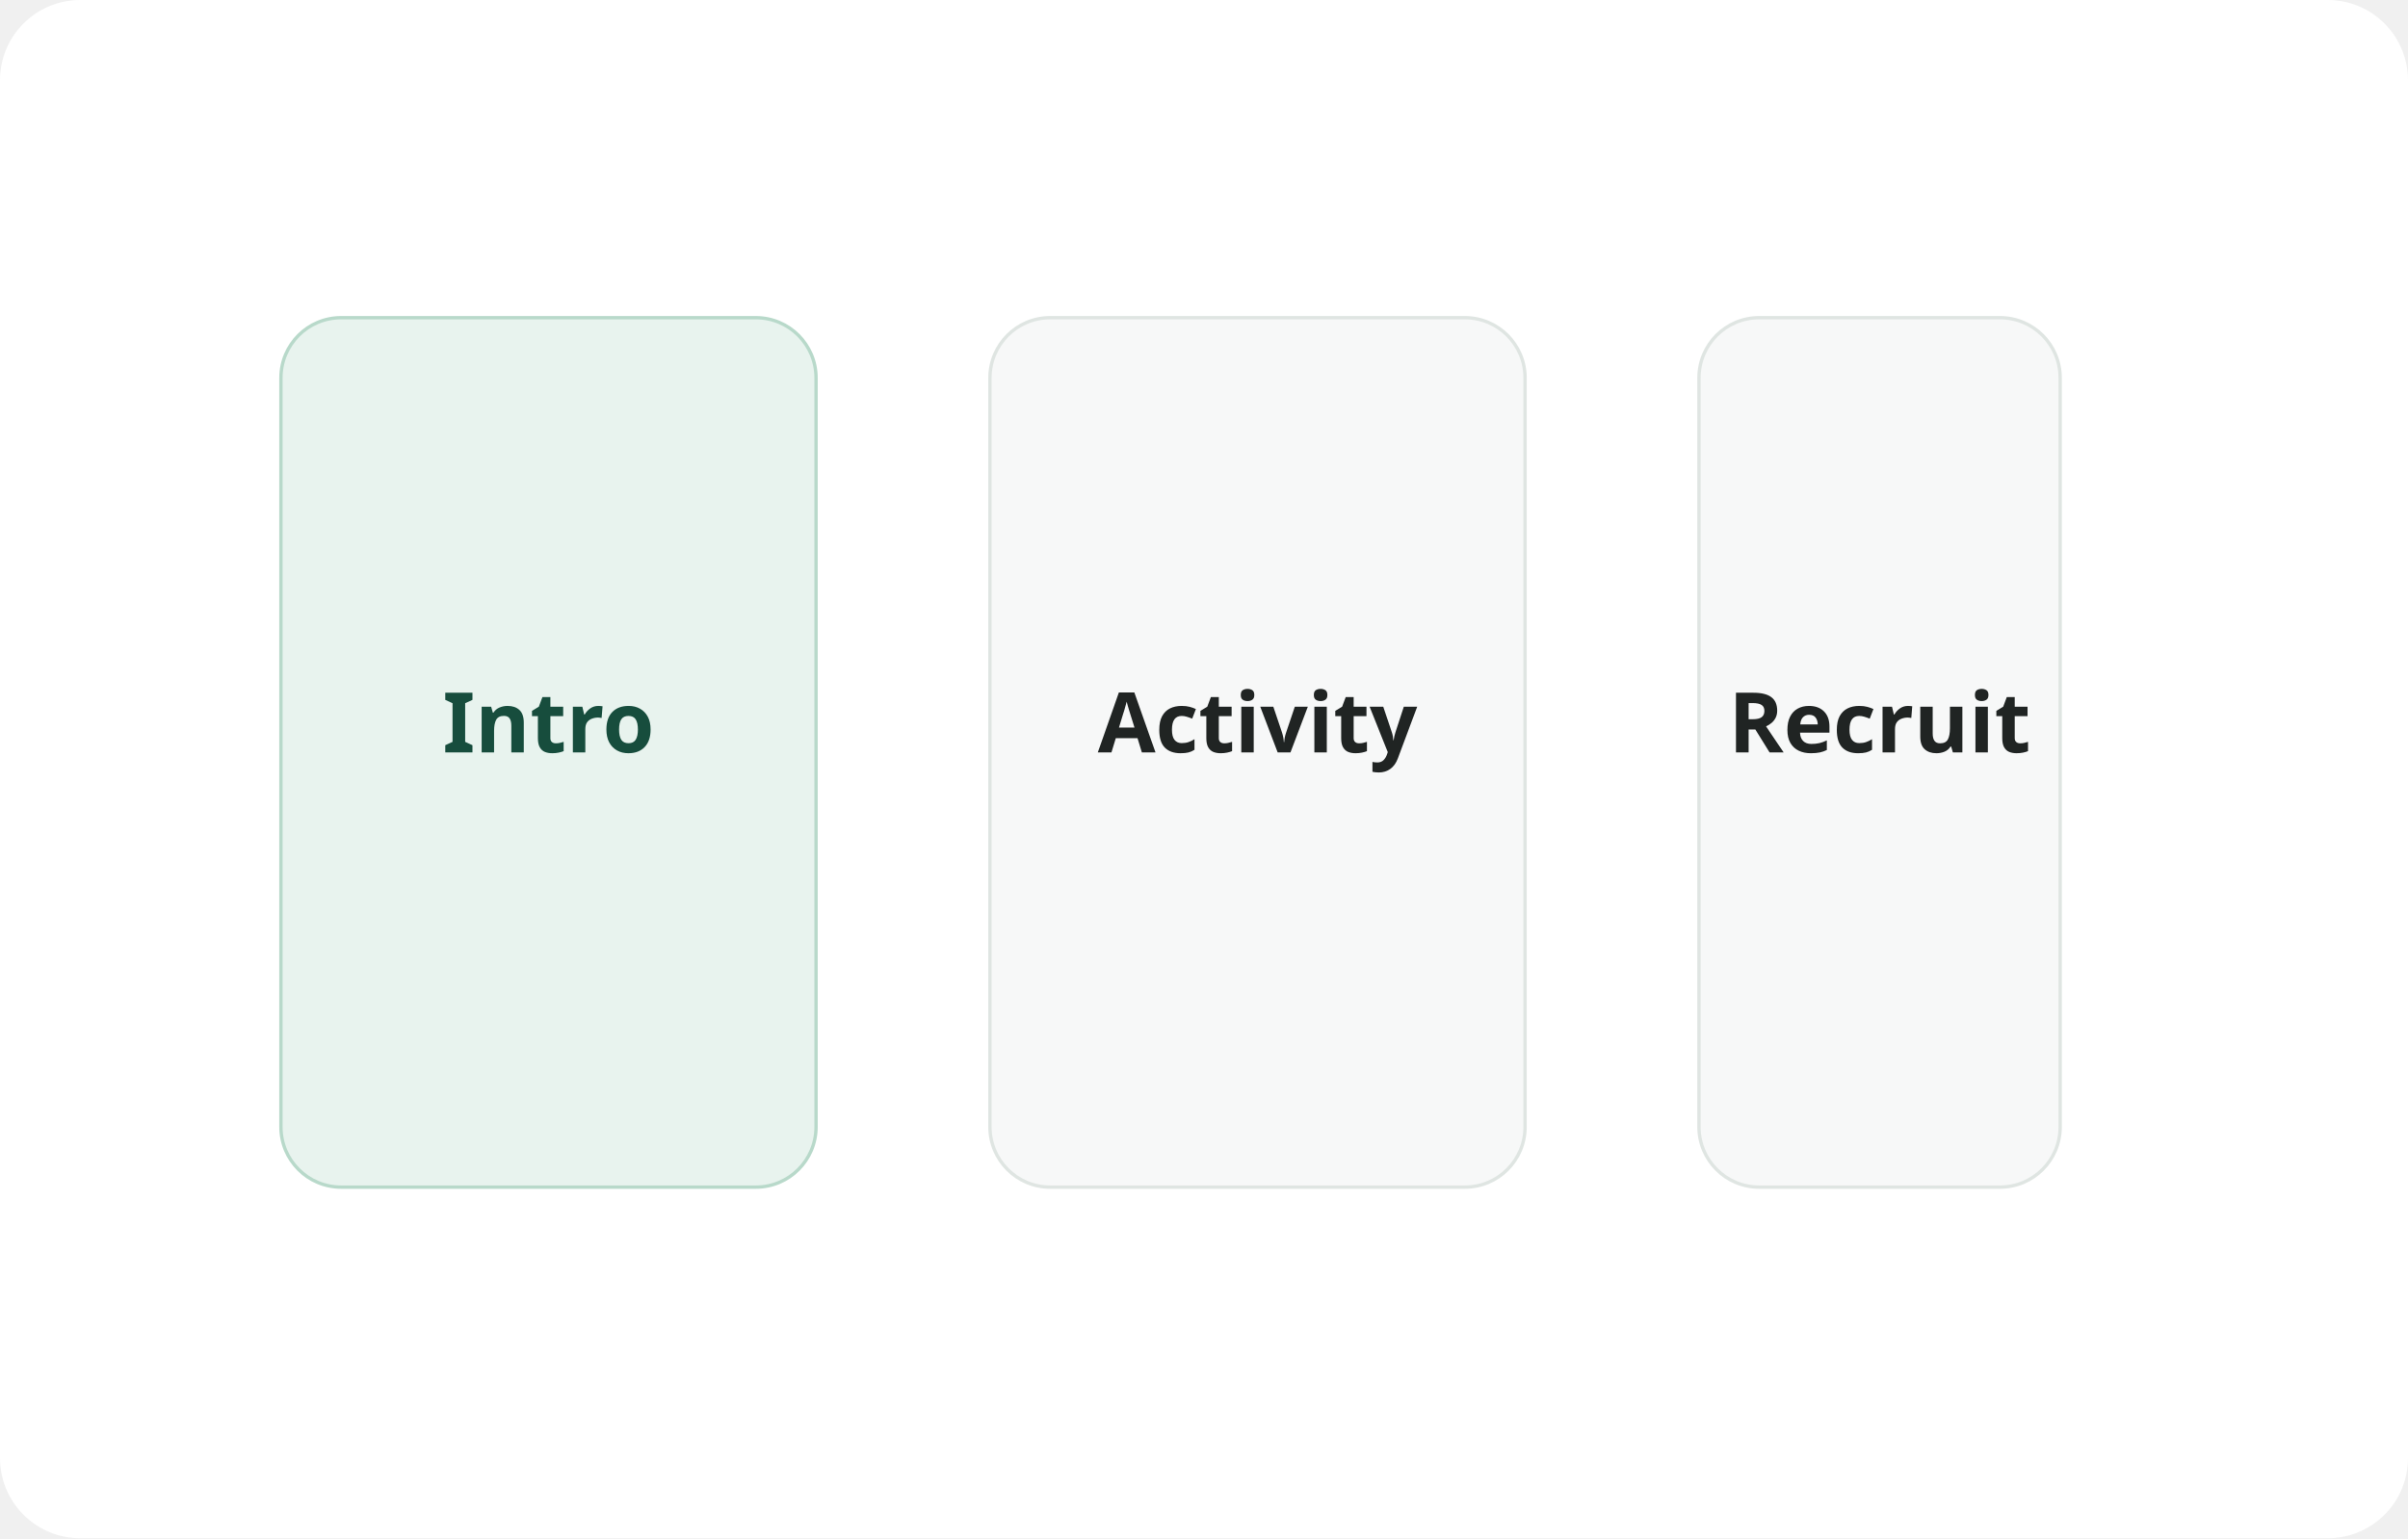
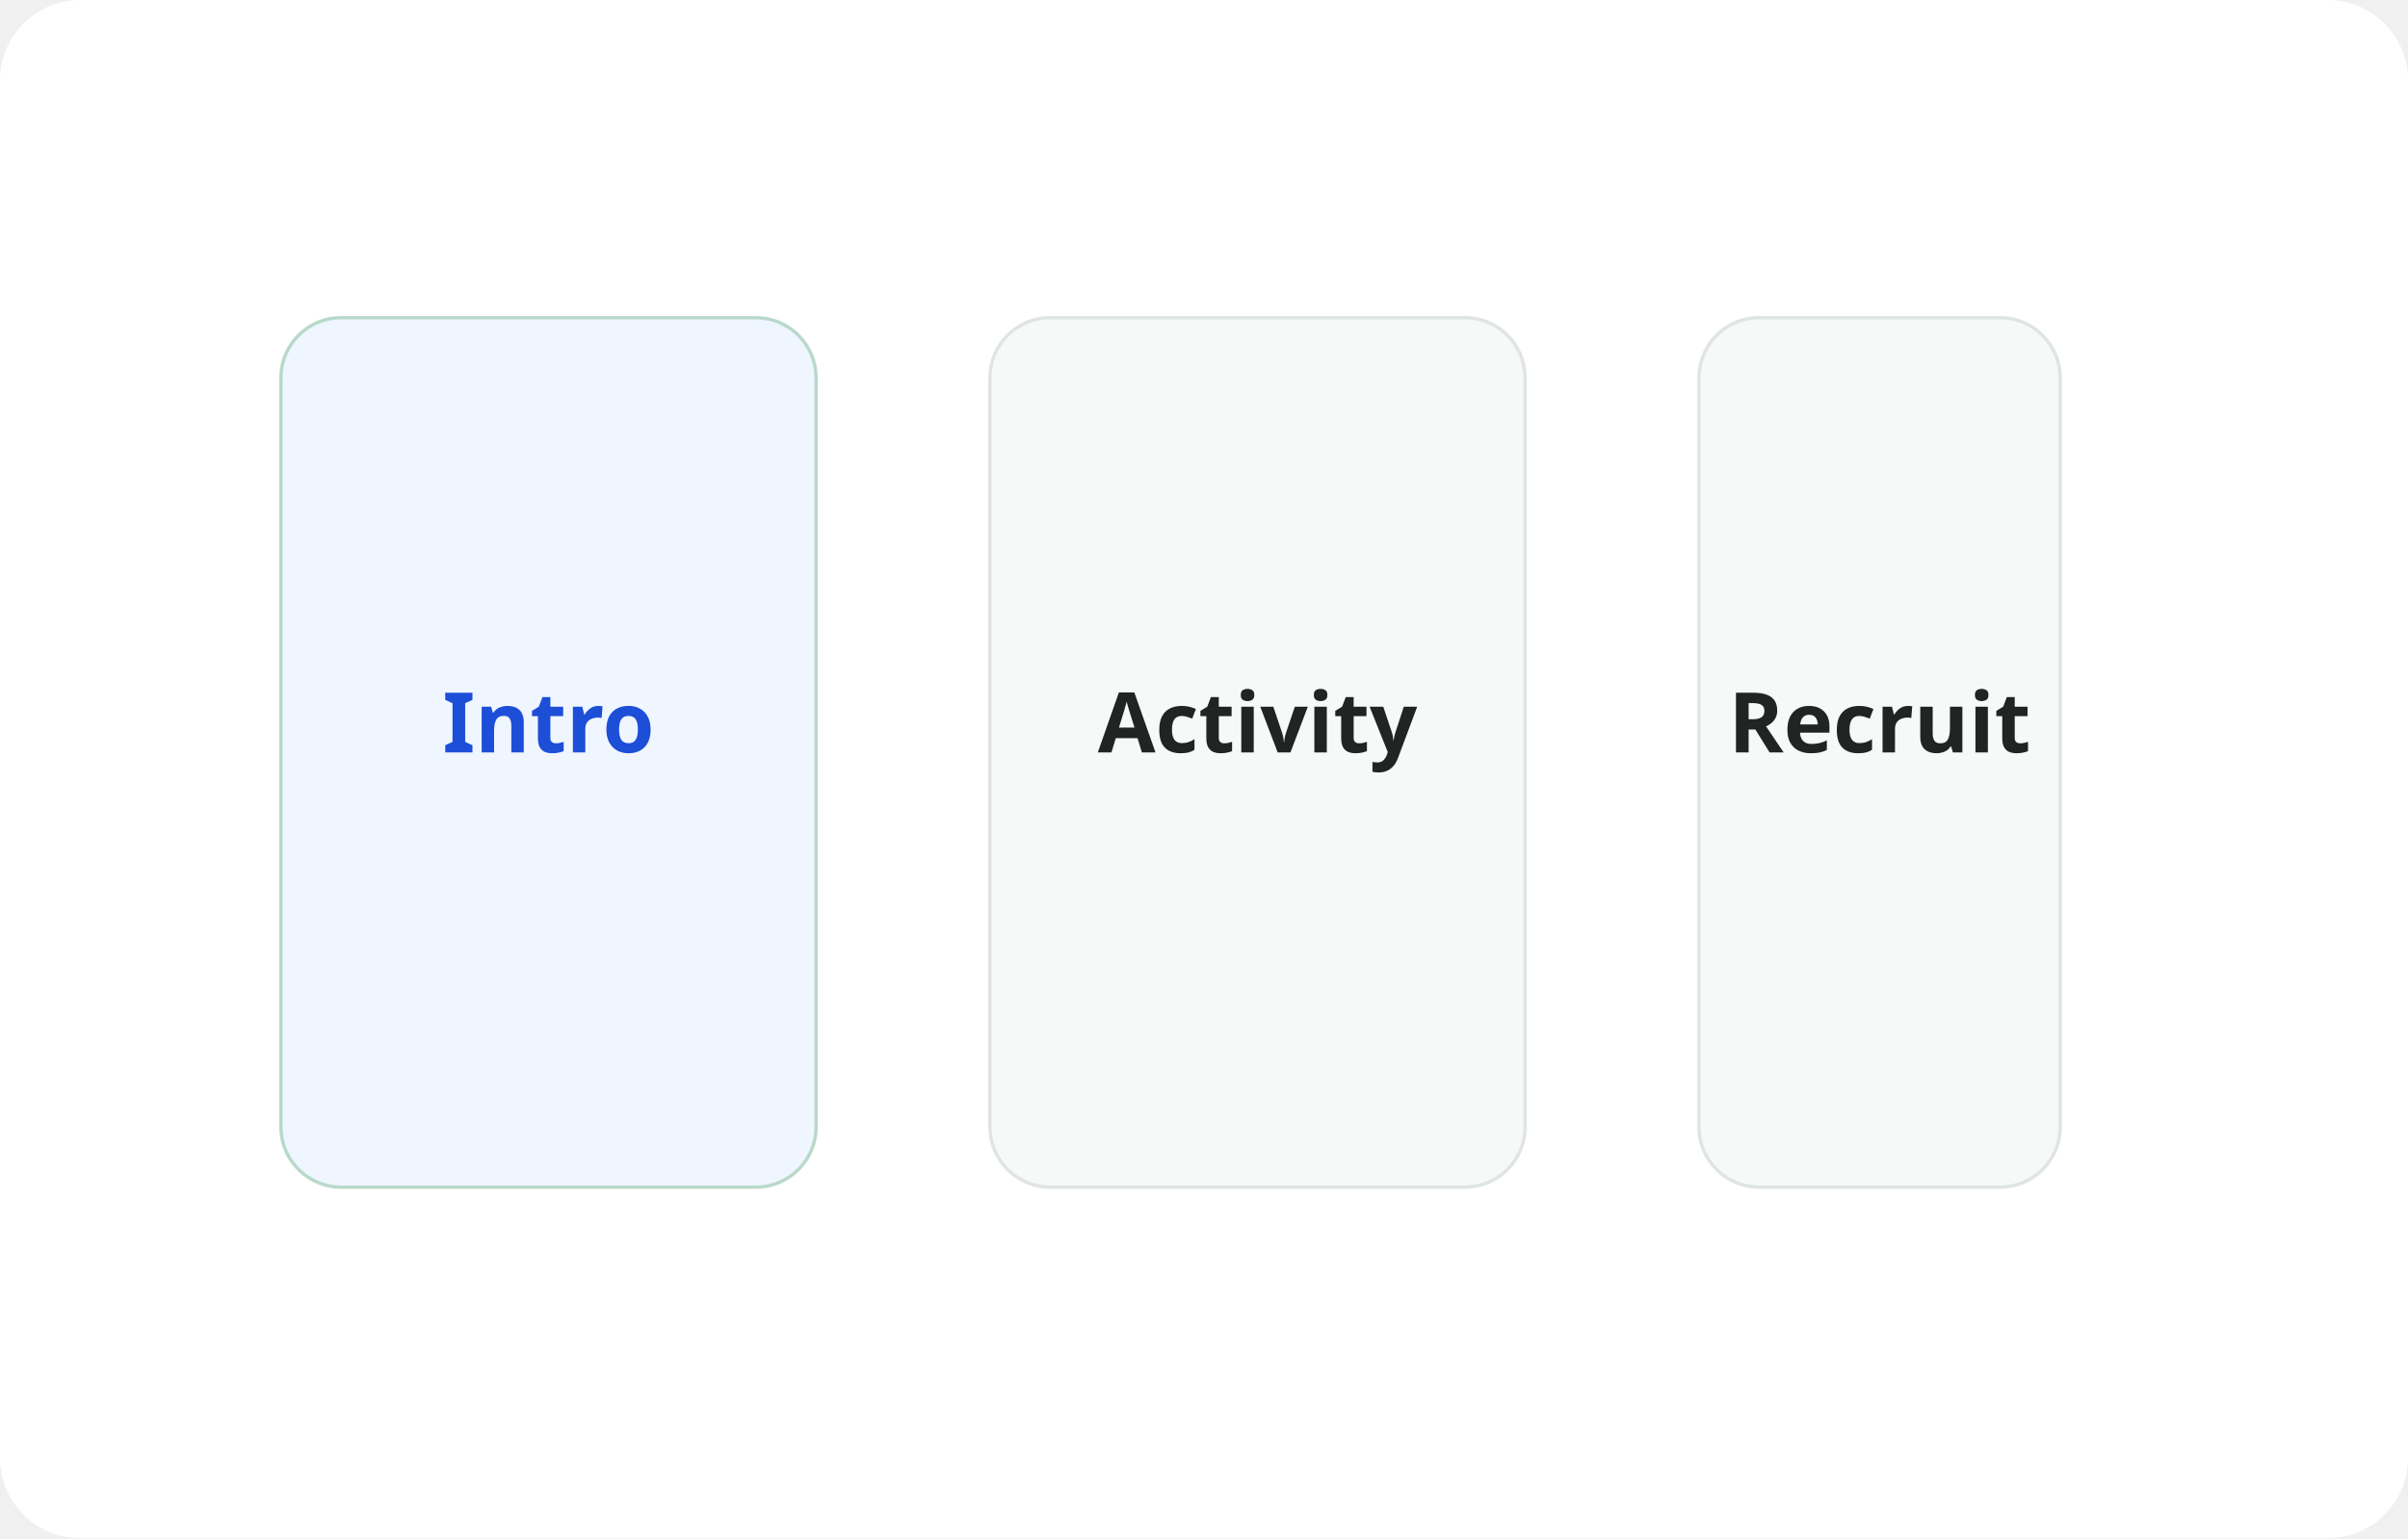
<svg xmlns="http://www.w3.org/2000/svg" viewBox="0 0 720 460">
  <rect width="720" height="460" rx="24" fill="#ffffff" />
-   <rect x="84" y="95" width="160" height="260" rx="18" fill="#e8f3ee" stroke="#b8d9ca" />
+   <rect x="84" y="95" width="160" height="260" rx="18" fill="#EFF6FF" stroke="#b8d9ca" />
  <rect x="296" y="95" width="160" height="260" rx="18" fill="#f7f8f8" stroke="#dfe5e2" />
  <rect x="508" y="95" width="108" height="260" rx="18" fill="#f7f8f8" stroke="#dfe5e2" />
-   <text x="164" y="225" text-anchor="middle" fill="#174d3d" font-family="system-ui" font-size="25" font-weight="900">Intro</text>
+   <text x="164" y="225" text-anchor="middle" fill="#1D4ED8" font-family="system-ui" font-size="25" font-weight="900">Intro</text>
  <text x="376" y="225" text-anchor="middle" fill="#202423" font-family="system-ui" font-size="25" font-weight="900">Activity</text>
  <text x="562" y="225" text-anchor="middle" fill="#202423" font-family="system-ui" font-size="25" font-weight="900">Recruit</text>
</svg>
